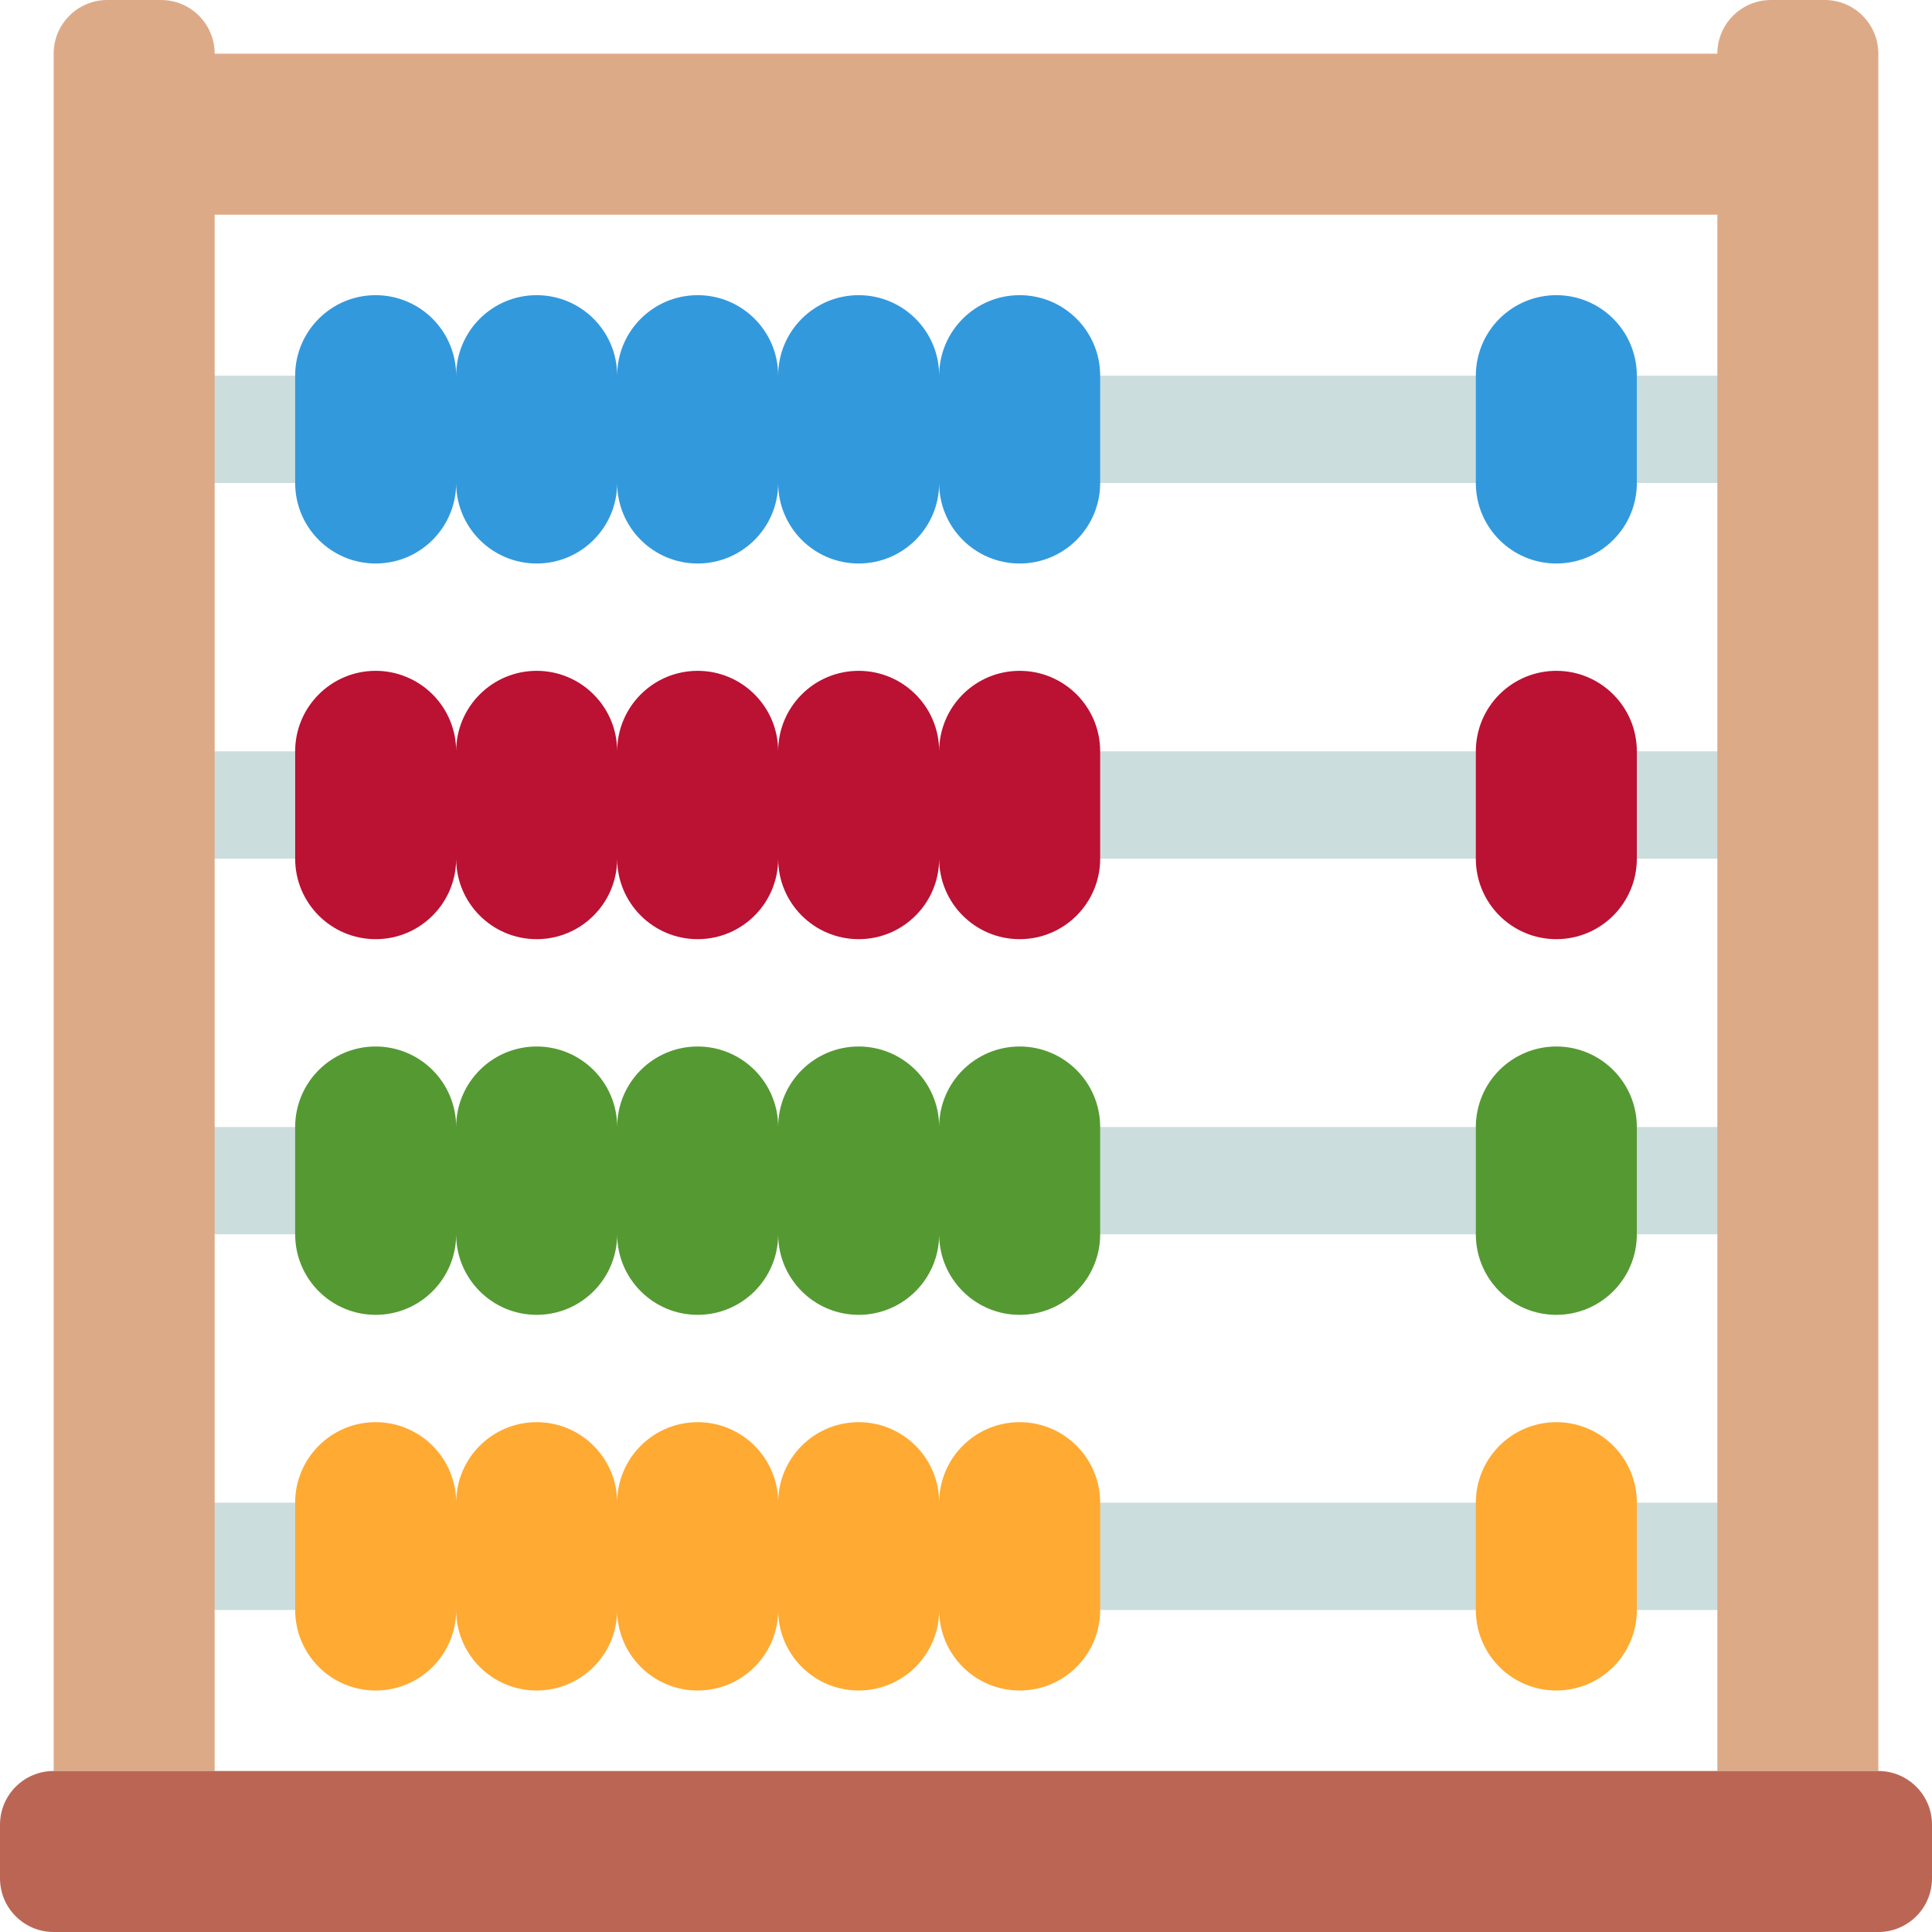
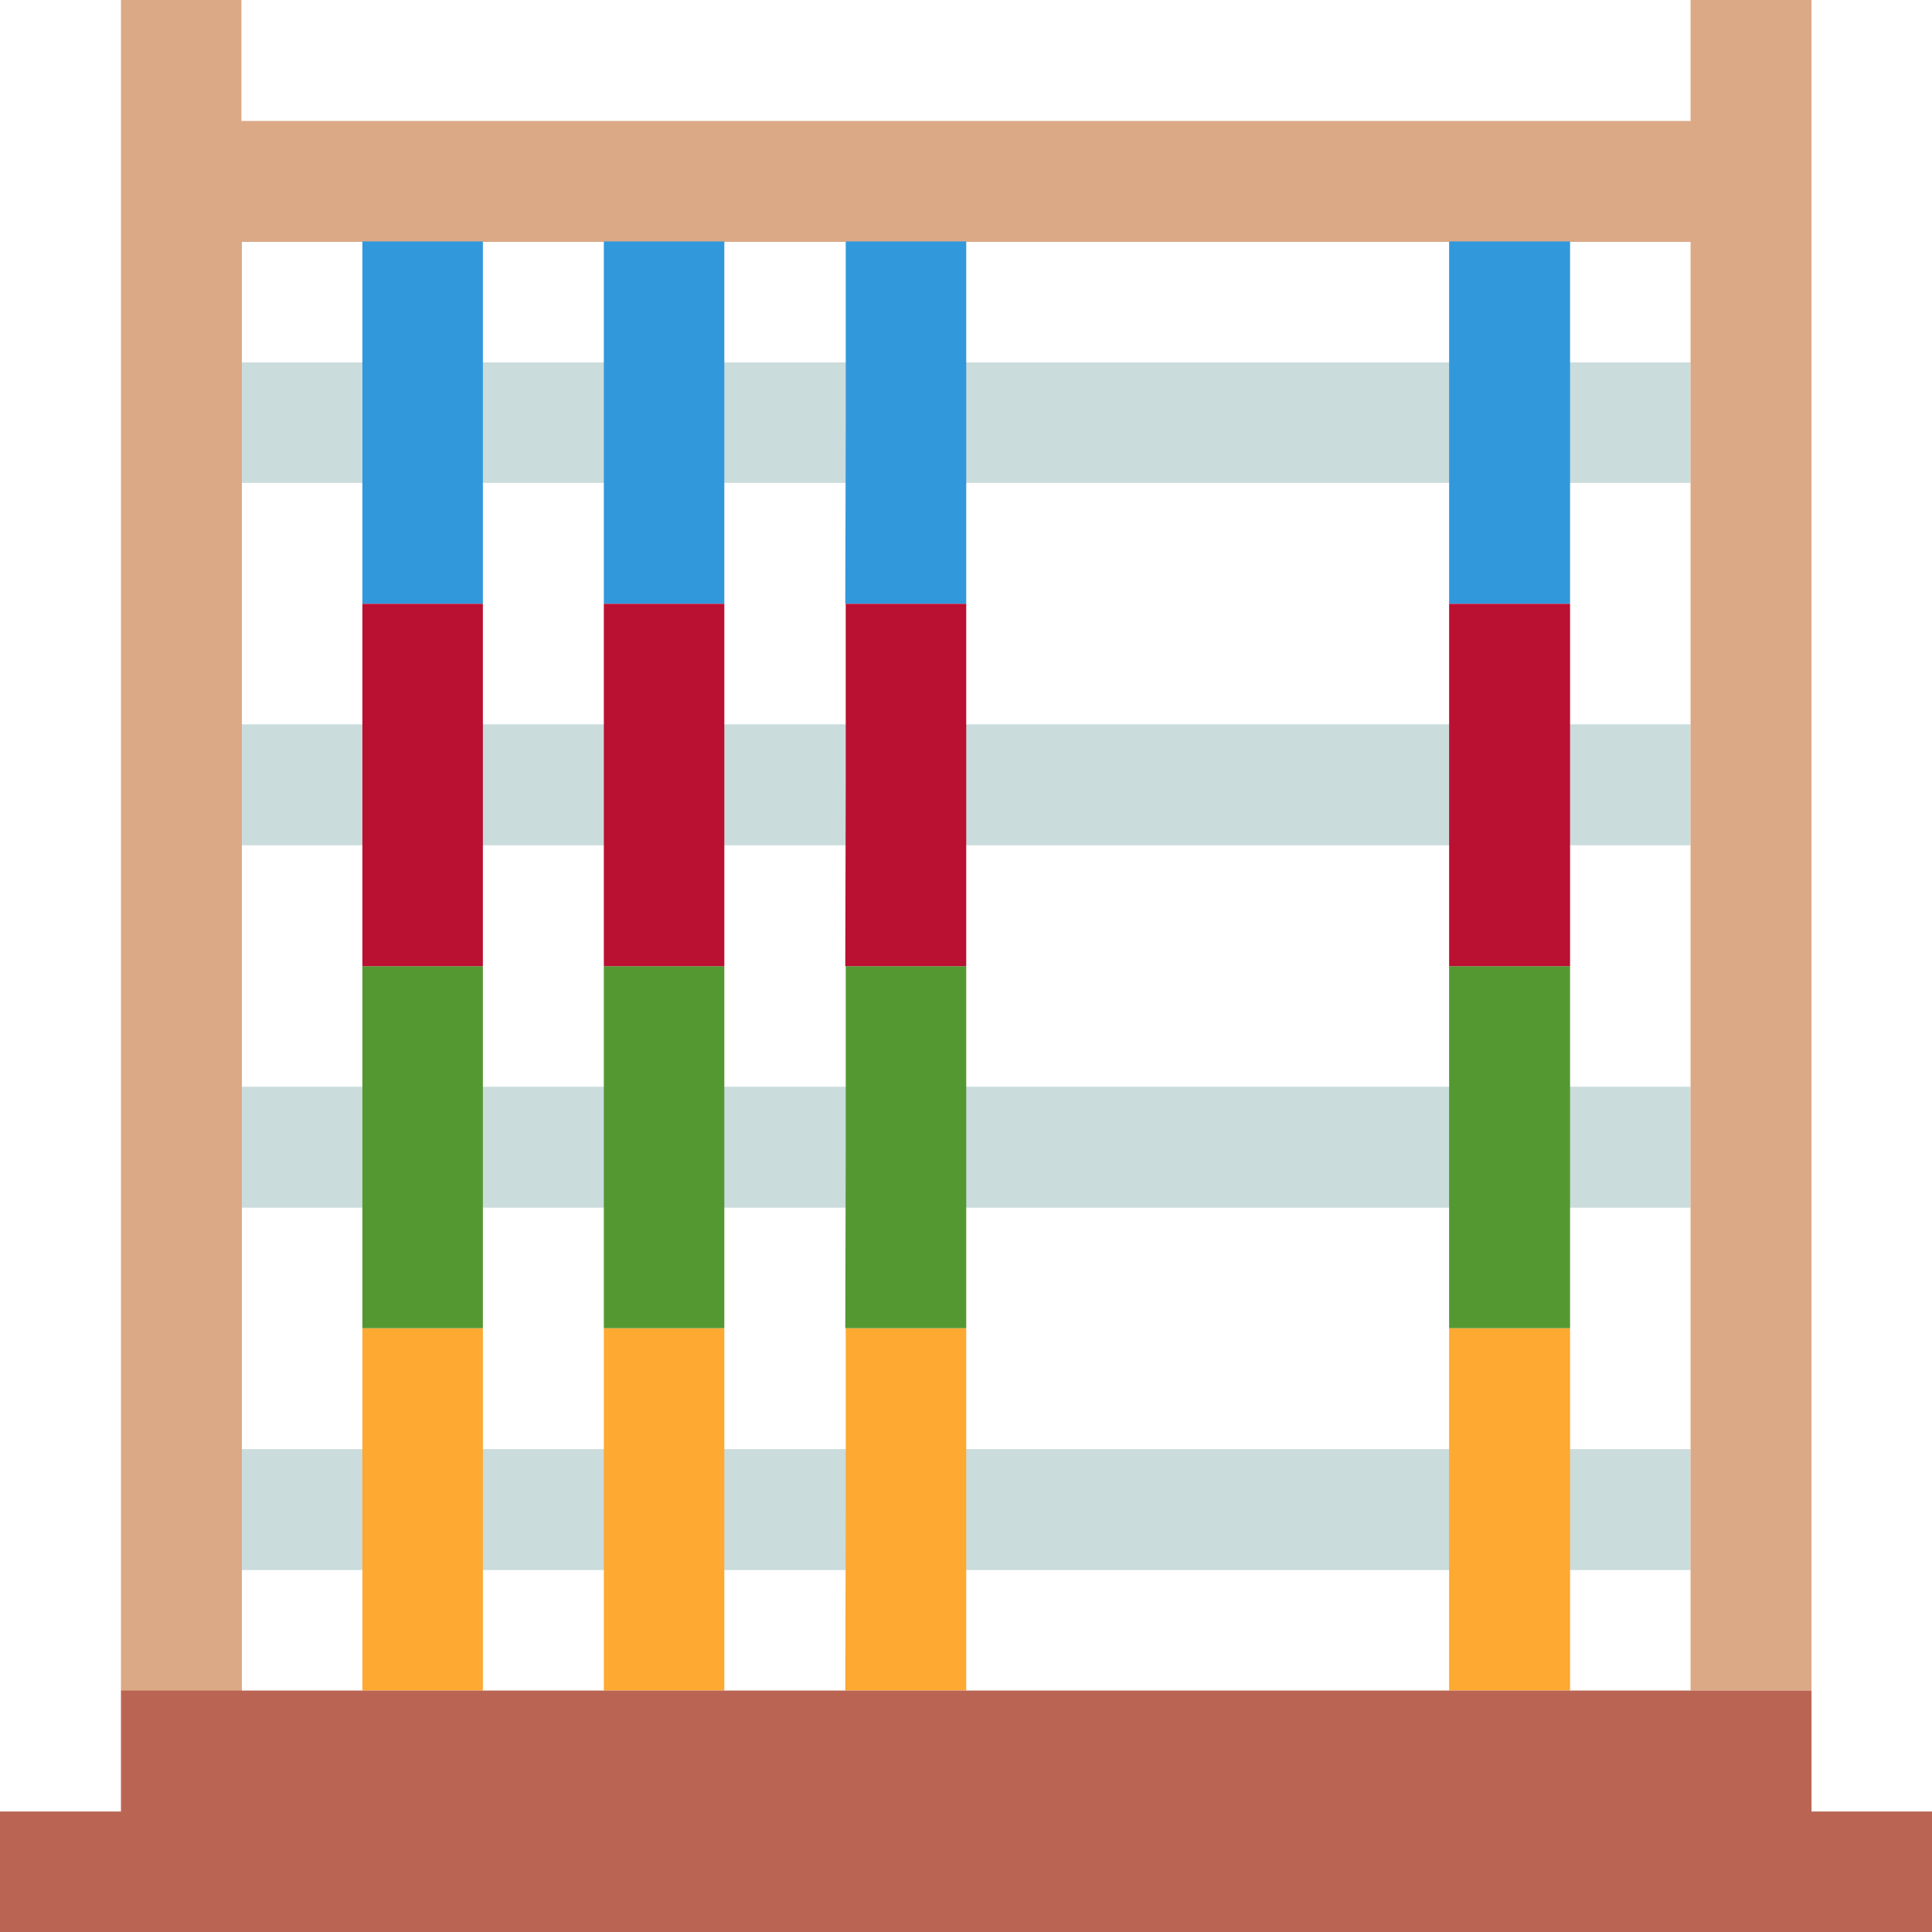
- <svg xmlns="http://www.w3.org/2000/svg" aria-hidden="true" width="1em" height="1em" viewBox="0 0 36 36">
-   <path fill="#cdd" d="M3 16v-2h30v2zm0 7v-2h30v2zm0 7v-2h30v2zM3 9V7h30v2z" />
-   <path fill="#da8" d="M35 33V1a1 1 0 00-1-1h-1a1 1 0 00-1 1H4a1 1 0 00-1-1H2a1 1 0 00-1 1v32h34zM4 4h28v29H4V4z" />
-   <path d="M6.988 5.5A1.5 1.5 0 005.5 7v2a1.5 1.5 0 003 0 1.5 1.5 0 003 0 1.5 1.5 0 003 0 1.5 1.5 0 003 0 1.5 1.5 0 003 0V7A1.5 1.5 0 0019 5.5 1.5 1.5 0 0017.5 7a1.5 1.5 0 00-3 0 1.5 1.5 0 00-3 0 1.5 1.5 0 00-3 0 1.5 1.5 0 00-1.512-1.5zm22.024 0A1.5 1.5 0 0027.5 7v2a1.5 1.5 0 001.5 1.5A1.5 1.5 0 0030.5 9V7a1.5 1.5 0 00-1.488-1.5z" fill="#39d" />
-   <path d="M6.988 12.5A1.5 1.5 0 005.5 14v2a1.5 1.5 0 003 0 1.5 1.5 0 003 0 1.5 1.5 0 003 0 1.5 1.5 0 003 0 1.5 1.5 0 003 0v-2a1.5 1.5 0 00-1.5-1.5 1.5 1.5 0 00-1.5 1.5 1.5 1.5 0 00-3 0 1.5 1.5 0 00-3 0 1.5 1.5 0 00-3 0 1.5 1.5 0 00-1.512-1.5zm22.024 0A1.5 1.5 0 0027.5 14v2a1.5 1.5 0 001.5 1.5 1.5 1.5 0 001.5-1.5v-2a1.5 1.5 0 00-1.488-1.5z" fill="#b13" />
-   <path d="M6.988 19.5A1.5 1.5 0 005.5 21v2a1.5 1.5 0 003 0 1.5 1.5 0 003 0 1.5 1.5 0 003 0 1.5 1.5 0 003 0 1.5 1.5 0 003 0v-2a1.5 1.5 0 00-1.5-1.5 1.5 1.5 0 00-1.5 1.5 1.5 1.5 0 00-3 0 1.5 1.5 0 00-3 0 1.5 1.5 0 00-3 0 1.5 1.5 0 00-1.512-1.5zm22.024 0A1.5 1.5 0 0027.5 21v2a1.5 1.5 0 001.5 1.5 1.5 1.5 0 001.5-1.5v-2a1.5 1.5 0 00-1.488-1.5z" fill="#593" />
-   <path d="M6.988 26.5A1.5 1.5 0 005.5 28v2a1.5 1.5 0 003 0 1.5 1.5 0 003 0 1.5 1.5 0 003 0 1.5 1.5 0 003 0 1.5 1.5 0 003 0v-2a1.5 1.5 0 00-1.5-1.5 1.5 1.5 0 00-1.5 1.5 1.5 1.5 0 00-3 0 1.5 1.5 0 00-3 0 1.5 1.5 0 00-3 0 1.5 1.5 0 00-1.512-1.5zm22.024 0A1.5 1.5 0 0027.5 28v2a1.5 1.5 0 001.5 1.5 1.5 1.5 0 001.5-1.5v-2a1.5 1.5 0 00-1.488-1.5z" fill="#fa3" />
-   <path fill="#b65" d="M35 33H1a1 1 0 00-1 1v1a1 1 0 001 1h34a1 1 0 001-1v-1a1 1 0 00-1-1z" />
+ <svg xmlns="http://www.w3.org/2000/svg" width="16" height="16" viewBox="0 0 4.233 4.233">
+   <path d="M.53 3.175h3.174v.265H.53v-.265zm0-.794h3.174v.265H.53V2.38zm0-.794h3.174v.265H.53v-.265zm0-.793h3.174v.264H.53V.794z" fill="#cbdcdc" />
+   <path d="M.265 0h.264v.265h3.175V0h.265v3.704h-.265V.53H.53v3.175H.265z" fill="#dca987" />
+   <path d="M.794 3.307V2.91h.264v.794H.794zm.529 0V2.91h.264v.794h-.264zm.53 0V2.91h.264v.794h-.265zm1.322 0V2.91h.265v.794h-.265z" fill="#fea932" />
+   <path d="M.794.926V.529h.264v.794H.794zm.529 0V.529h.264v.794h-.264zm.53 0V.529h.264v.794h-.265zm1.322 0V.529h.265v.794h-.265z" fill="#3298dc" />
+   <path d="M0 3.969h.265v-.265h3.704v.265h.264v.264H0z" fill="#ba6554" />
+   <path d="M.794 2.514v-.397h.264v.793H.794zm.529 0v-.397h.264v.793h-.264zm.53 0v-.397h.264v.793h-.265zm1.322 0v-.397h.265v.793h-.265z" fill="#549832" />
+   <path d="M.794 1.72v-.397h.264v.794H.794zm.529 0v-.397h.264v.794h-.264zm.53 0v-.397h.264v.794h-.265zm1.322 0v-.397h.265v.794h-.265z" fill="#ba1032" />
</svg>
